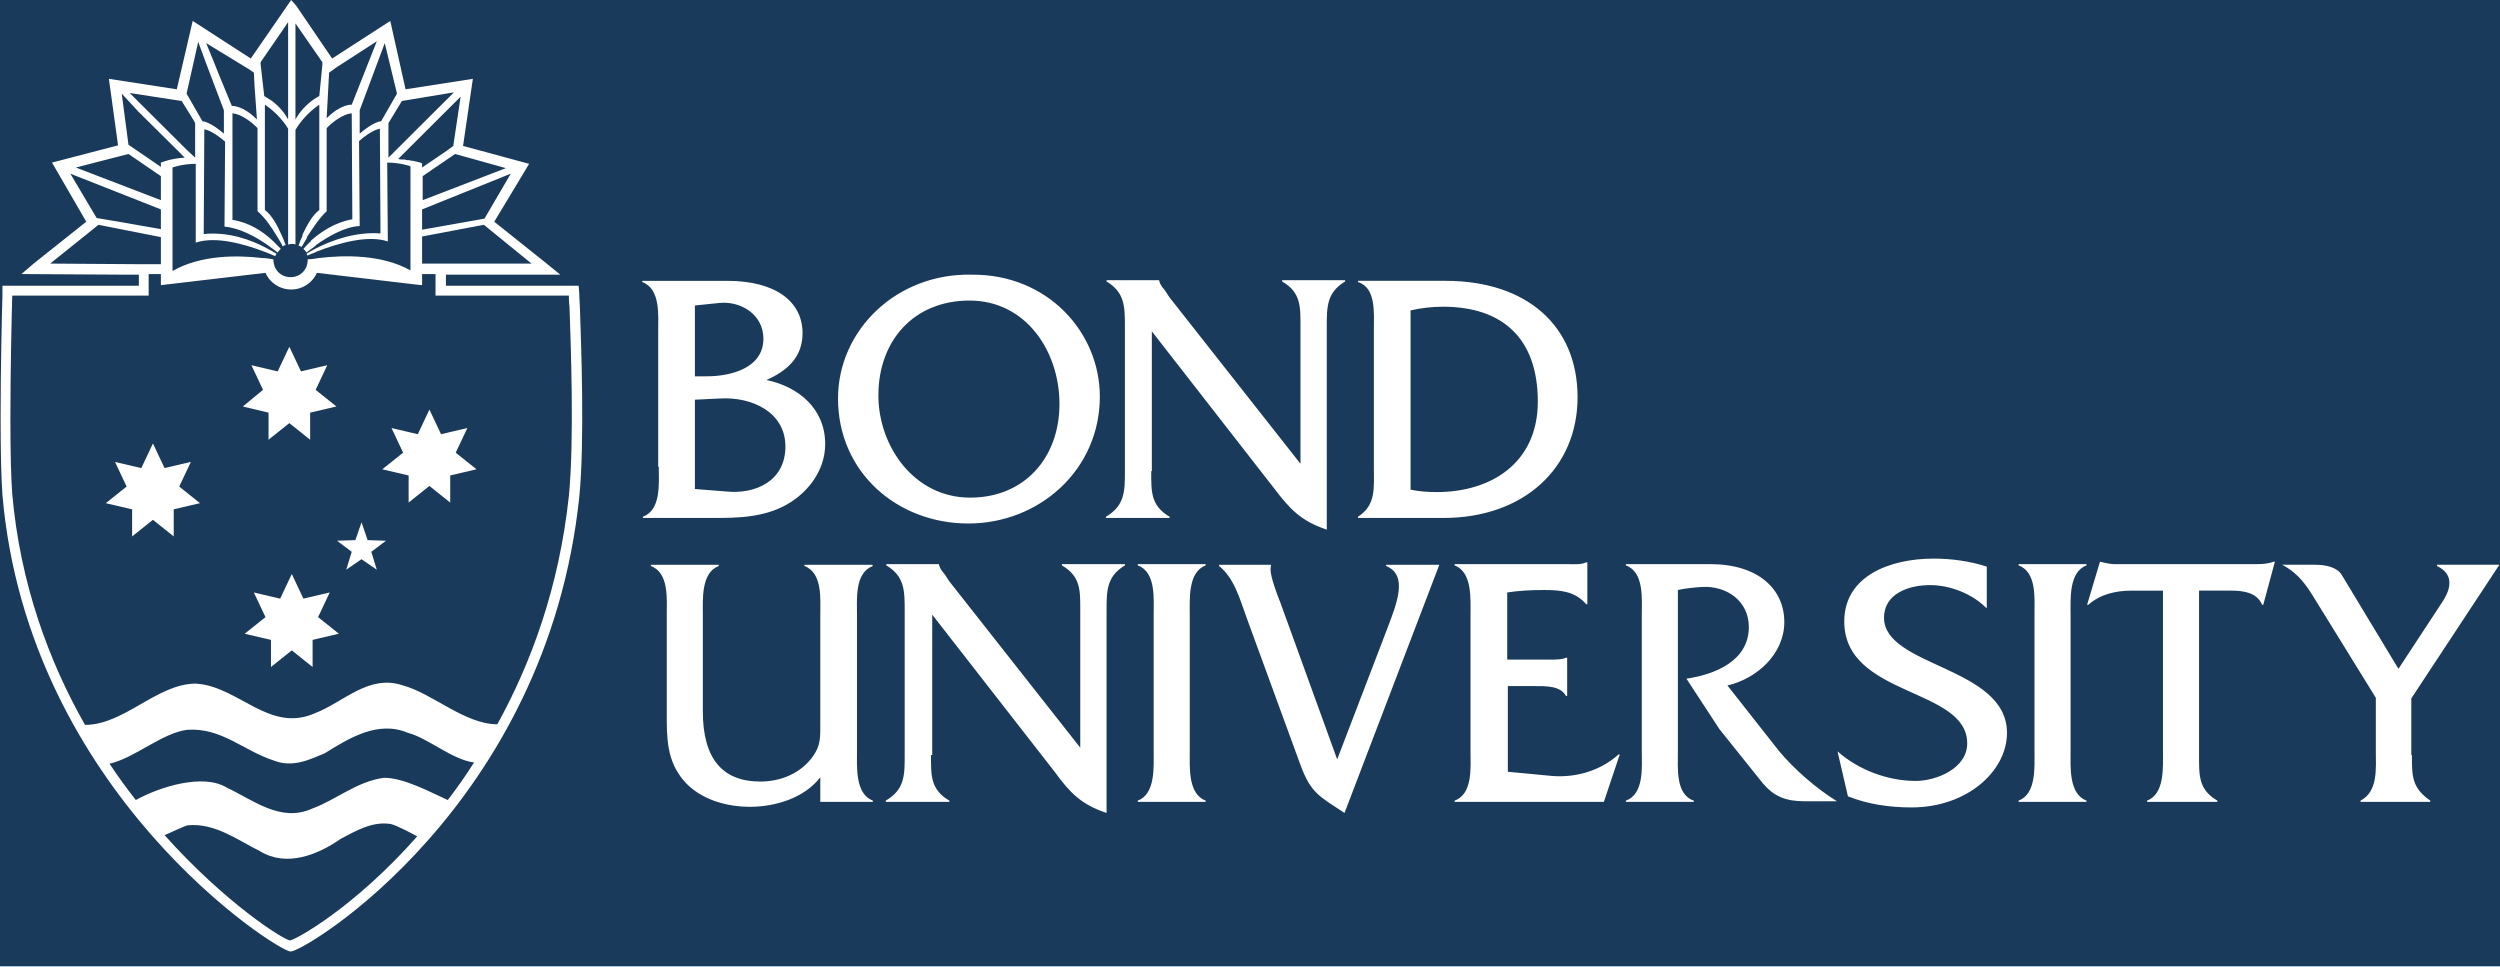
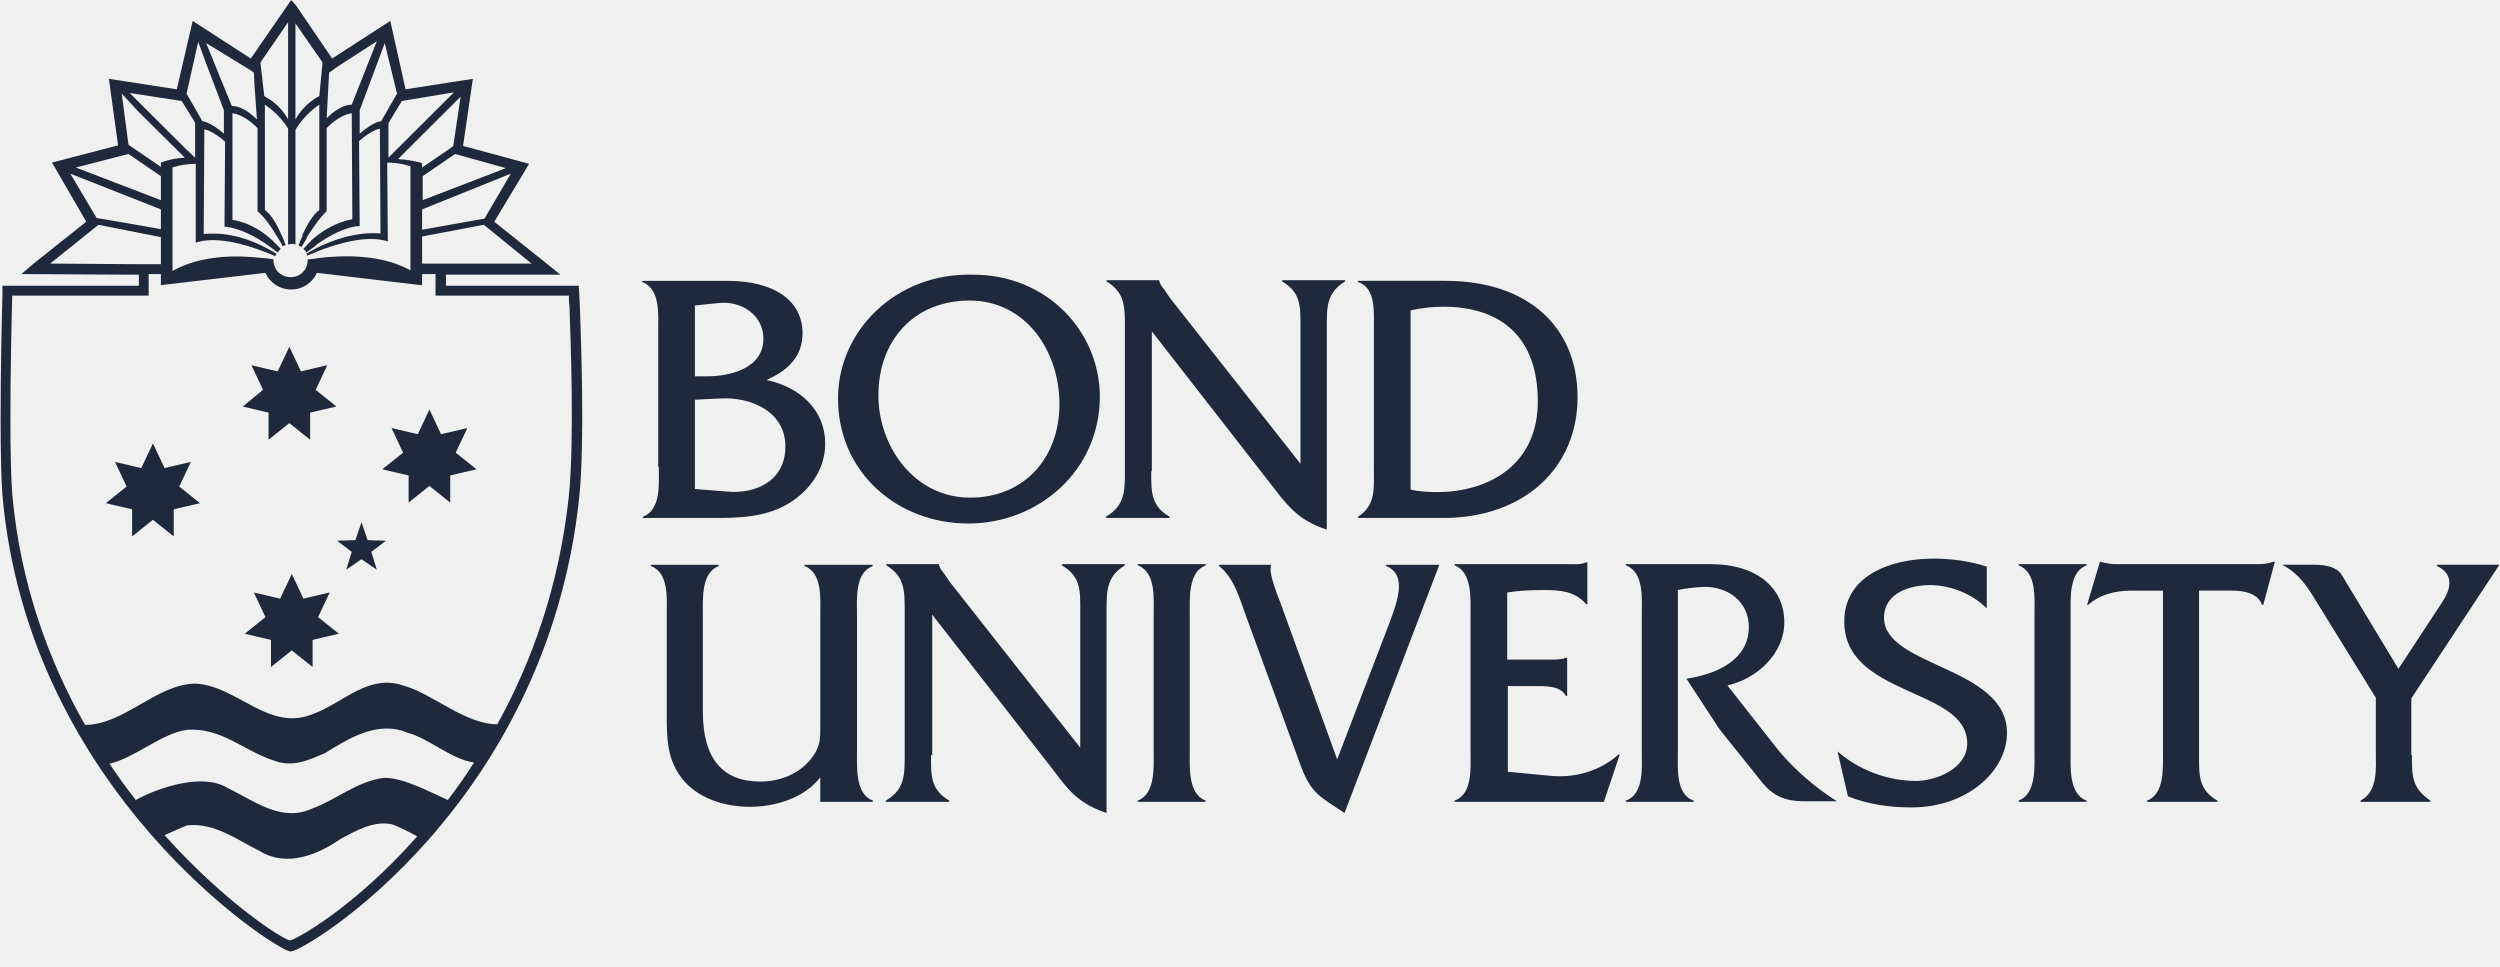
<svg xmlns="http://www.w3.org/2000/svg" viewBox="0 0 163 63">
-   <rect width="163" height="63" fill="#1a3a5c" />
-   <g fill="#fff" fill-rule="nonzero">
+   <g fill="#1E293B" fill-rule="nonzero">
    <path d="M45.307 24.535v-4.618l1.555-.16c1.396-.161 2.912.722 2.912 2.328 0 1.928-2.154 2.45-3.67 2.45h-.797Zm-2.353 5.903c0 1.084.16 2.81-1.037 3.252v.08h3.829c1.754 0 3.629.081 5.264-.722 1.556-.763 2.792-2.289 2.792-4.096 0-2.289-1.715-3.734-3.829-4.176 1.356-.602 2.353-1.486 2.353-3.052 0-2.088-1.794-3.413-4.905-3.413h-5.544v.08c1.196.442 1.037 2.169 1.037 3.213v8.834h.04Zm2.353 1.445v-5.822l1.635-.08c2.074-.12 4.267.883 4.267 3.132 0 2.248-1.954 3.132-3.868 2.931l-2.034-.16ZM63.373 17.91c-4.905-.121-8.734 3.613-8.734 8.07 0 4.82 3.869 8.152 8.495 8.152 4.626 0 8.575-3.493 8.575-8.272 0-4.216-3.43-7.99-8.336-7.95Zm-.16 1.686c3.67 0 5.864 3.293 5.864 6.746 0 3.494-2.274 6.104-5.823 6.104-3.67 0-5.983-3.373-5.983-6.666 0-3.574 2.314-6.184 5.943-6.184ZM75.06 30.719c0 1.325-.04 2.249 1.196 2.971v.08h-4.148v-.08c1.236-.722 1.236-1.686 1.236-2.971v-9.396c0-1.326 0-2.25-1.196-2.972v-.08h3.43v.04c.08.281.2.401.359.602l.319.482 8.535 10.842v-8.914c0-1.326.04-2.25-1.197-2.972v-.08h4.108v.08c-1.197.723-1.197 1.646-1.197 2.972v13.21c-1.674-.562-2.392-1.324-3.43-2.69L75.1 21.603v9.116h-.04ZM89.576 30.398c0 1.405.16 2.53-1.036 3.292v.08h5.583c5.225 0 8.734-3.252 8.734-7.87 0-4.658-3.31-7.59-8.614-7.59H88.54v.081c1.196.362 1.036 2.048 1.036 3.132v8.875Zm2.394-10.16a9.483 9.483 0 0 1 2.113-.24c3.909 0 6.182 2.087 6.182 6.183 0 4.056-3.11 5.903-6.58 5.903-.599 0-1.157-.04-1.716-.16V20.238ZM53.483 50.676c-1.037 1.365-2.952 1.928-4.587 1.928-1.555 0-3.19-.482-4.227-1.607-1.237-1.365-1.197-2.931-1.197-4.617v-6.265c0-1.044.16-2.77-1.037-3.212v-.08h4.427v.08c-1.157.441-1.037 2.168-1.037 3.212v6.264c0 3.133 1.316 4.578 3.749 4.578 1.316 0 2.632-.522 3.43-1.646.518-.723.479-1.285.479-2.128v-7.068c0-1.044.159-2.77-1.037-3.212v-.08h4.427l.04.08c-1.197.441-1.037 2.168-1.037 3.252v8.835c0 1.044-.12 2.77 1.036 3.212v.08h-3.43v-1.606ZM60.701 49.23c0 1.326-.04 2.25 1.197 2.972v.08H57.75v-.08c1.236-.723 1.236-1.646 1.236-2.971v-9.397c0-1.325 0-2.248-1.196-2.971v-.08h3.43v.04c.08.28.2.401.359.602l.319.482 8.535 10.842v-8.915c0-1.325.04-2.248-1.197-2.971v-.08h4.108v.08c-1.196.723-1.196 1.646-1.196 2.971v13.171c-1.675-.562-2.393-1.325-3.39-2.69l-7.977-10.24v9.155h-.08ZM75.219 40.115c0-1.084.16-2.81-1.037-3.252v-.08h4.427v.08c-1.157.441-1.037 2.168-1.037 3.252v8.875c0 1.044-.12 2.77 1.037 3.212v.08h-4.427v-.08c1.156-.442 1.037-2.168 1.037-3.212v-8.875ZM90.414 41.079c.638-1.687 1.435-3.574-.04-4.176v-.08h3.47l-6.182 16.182c-1.635-1.084-2.194-1.285-2.872-3.132l-3.51-9.597c-.438-1.205-.797-2.57-1.794-3.373v-.08h3.39l-.04.28c0 .523.439 1.687.638 2.169l3.71 10.24 3.23-8.433ZM98.27 50.315l2.952.28c1.555.121 3.151-.36 4.307-1.405h.08l-1.037 3.092h-9.731v-.08c1.196-.442 1.037-2.168 1.037-3.212v-8.875c0-1.084.12-2.81-1.037-3.252v-.08h7.458c.399 0 .797.04 1.117-.121h.079v2.73h-.079c-.718-.843-1.676-.923-2.752-.923-.838 0-1.636.04-2.393.16v4.378h2.791c.359 0 .758 0 1.037-.121h.08v2.49h-.08c-.359-.683-1.356-.643-2.073-.643h-1.715v5.582h-.04ZM111.512 36.782c3.15 0 4.825 1.647 4.825 3.775 0 2.088-1.794 3.694-3.709 4.136l3.35 4.256c.998 1.205 2.433 2.45 3.789 3.293h-2.113c-1.237 0-1.995-.321-2.712-1.164l-2.832-3.534-2.154-3.293c1.875-.28 4.068-1.164 4.068-3.373 0-1.686-1.436-2.69-3.031-2.61-.558.04-1.037.08-1.595.2V48.99c0 1.084-.16 2.81 1.037 3.212v.08h-4.427v-.08c1.196-.442 1.037-2.168 1.037-3.212v-8.875c0-1.084.159-2.81-1.037-3.252v-.08h5.504ZM129.499 39.633c-.918-.923-2.353-1.485-3.67-1.485-1.316 0-2.991.522-2.991 2.128 0 3.212 8.017 3.172 8.017 7.509 0 2.49-2.593 4.859-6.222 4.859-1.436 0-2.832-.201-4.148-.723l-.678-2.931c1.356 1.204 3.271 1.927 5.105 1.927 1.316 0 3.35-.803 3.35-2.45 0-3.654-8.016-3.011-8.016-7.95 0-2.972 2.991-4.096 5.823-4.096 1.156 0 2.353.16 3.469.522v2.69h-.039ZM132.649 40.115c0-1.084.16-2.81-1.037-3.252v-.08h4.427v.08c-1.156.441-1.037 2.168-1.037 3.252v8.875c0 1.044-.119 2.77 1.037 3.212v.08h-4.427v-.08c1.157-.442 1.037-2.168 1.037-3.212v-8.875ZM143.378 49.23c0 1.326-.04 2.25 1.196 2.972v.08h-4.586v-.08c1.156-.442 1.037-2.168 1.037-3.212V38.51h-2.074c-.997 0-2.034.24-2.792.923h-.08l.838-2.811s.598.16.957.16H147.166c.399 0 .758-.04 1.077-.16h.08l-.758 2.81h-.079c-.32-.803-1.237-.923-1.995-.923h-2.113v10.722ZM157.257 49.23c0 1.406 0 2.129 1.196 2.972v.08h-4.546v-.08c1.156-.602.997-2.128.997-3.212v-3.494l-3.869-6.264c-.638-1.044-1.117-1.807-2.233-2.41h2.114c.757 0 1.435.161 1.754.643l3.709 6.144 2.872-4.377c.399-.602.917-1.727-.359-2.33v-.08h4.068l-5.743 8.714v3.694h.04ZM19.982 16.464c.16-.12.359-.281.598-.442-.08-.12-.16-.24-.28-.321-.198.16-.358.361-.518.522.08.08.16.16.2.24Zm-.32-.362.36-.602c-.08-.04-.2-.12-.28-.16-.12.24-.199.441-.279.682.08 0 .12.04.2.08Zm17.43 16.223c-.639 5.983-2.473 10.922-4.667 14.898-2.114 0-4.227-2.008-6.142-2.53-2.233-.763-3.868 1.084-5.743 1.807-2.991 1.325-4.985-1.767-7.777-1.928-2.512 0-4.666 2.691-7.219 2.691-2.353-4.136-4.227-9.196-4.746-15.058-.08-1.044-.12-2.73-.12-4.94 0-3.172.08-6.585.12-7.99h8.895V17.869h.797v.723l6.82-.803a1.81 1.81 0 0 0 1.675 1.084 1.81 1.81 0 0 0 1.675-1.084l6.46.763.4.04v-.723h.877v1.406h8.694c0 .16 0 .401.04.722.08 2.33.32 8.714-.04 12.328Zm-7.897 19.837c-1.077-.482-2.912-1.486-4.188-1.446-1.755.241-3.11 1.446-4.666 2.008-2.034.924-3.829-.562-5.544-1.365-1.555-.964-4.427-.04-5.942.803a35.9 35.9 0 0 1-1.715-2.37c1.635-.36 3.43-2.007 5.065-2.208 2.233-.16 3.669 1.365 5.663 2.008 1.236.482 2.353-.08 3.31-.482 1.556-.964 3.47-2.168 5.424-1.325 1.276.321 2.912 1.767 4.308 1.927a32.319 32.319 0 0 1-1.715 2.45Zm-10.29 9.155c-.479-.08-4.228-2.45-8.176-6.866.399-.16 1.197-.562 1.516-.643 1.794-.16 3.23.964 4.706 1.687 1.755 1.084 3.828.2 5.264-.803.997-.522 2.074-1.165 3.27-.964.36.08 1.357.602 1.716.803-4.108 4.658-7.937 6.746-8.296 6.786ZM3.271 17.187l3.15-2.53 4.069.803v1.766H9.134l-5.863-.04Zm1.316-5.863 5.903 2.329v1.285l-2.752-.482-1.436-.241.16.241-.16-.241-1.715-2.891Zm-.16-.281.52-.12 3.429-.884 2.114 1.446v1.566l-4.188-1.607-1.356-.522-.518.12Zm4.587-3.775 2.672 2.65.36.362c-.878.04-1.556.321-1.556.321v.281l-.997-.682-1.117-.763-.439-3.333 1.077 1.164Zm2.832-.683.2.04-.2-.04.797 1.285.08.161v2.249l-.558-.522-3.71-3.695 3.39.522Zm1.077-3.854.518 1.405 1.157 3.052v1.526c-.878-.763-1.356-.803-1.356-.803h-.04l-1.037-1.807.758-3.373Zm3.15 1.686.2.12.279.201.04.803.16 2.25c-.878-.884-1.516-.884-1.636-.884l-.877-2.128-.32-.804-.478-1.164 2.632 1.606Zm1.994 11.003c.12.2.28.441.36.642.08-.04.119-.08.199-.08-.08-.2-.16-.442-.28-.683-.279-.642-.637-1.285-1.076-1.606V6.826s.917.563 1.515 1.566v7.55c.08 0 .16-.04.2-.04.08 0 .2 0 .279.04v-7.47c.598-1.043 1.555-1.646 1.555-1.646v6.867c-.438.321-.797.964-1.116 1.646.12.04.199.08.279.161.399-.602.837-1.285 1.316-1.727v-5.42c.957-.964 1.635-.964 1.635-.964l.04 6.906c-1.117.201-2.034.803-2.712 1.406.08.08.2.2.28.321.837-.602 1.953-1.245 2.91-1.285l-.04-5.541c.878-.763 1.357-.804 1.357-.804l.04 6.827c-1.636-.12-3.151.442-4.188.964-.24.12-.439.24-.638.361.04.04.04.08.04.12.2-.08.438-.16.678-.28 1.356-.523 3.27-1.085 4.586-.643l-.04-5.14c.878 0 1.516.241 1.516.241v6.786c-1.875-1.044-4.308-1.004-5.983-.803-.239.04-.478.08-.717.08v.04c0 .161-.04.322-.08.442a1.1 1.1 0 0 1-1.037.683 1.1 1.1 0 0 1-1.037-.683c-.04-.12-.08-.28-.08-.441v-.04c-.24-.04-.478-.08-.718-.08-1.675-.202-4.028-.202-5.862.842v-6.746s.638-.24 1.515-.24v5.14c1.276-.442 3.15.08 4.507.602.24.08.478.2.678.28 0-.04.04-.08.08-.16-.2-.12-.4-.24-.639-.361-1.037-.563-2.512-1.085-4.107-.924l.04-6.826s.478.04 1.355.803l-.04 5.541c.958.08 2.035.643 2.872 1.245.2.16.399.281.598.442.04-.08.12-.16.2-.241l-.519-.522c-.638-.603-1.555-1.205-2.632-1.366V7.39s.678 0 1.635.963v5.421c.479.402.918 1.044 1.276 1.647ZM16.991 4.056l1.794-2.61V7.79a3.687 3.687 0 0 0-.997-1.164c-.08-.08-.16-.12-.239-.161-.2-.12-.32-.2-.32-.2l-.238-2.089v-.12Zm4.028 0v.16l-.2 2.048s-.957.442-1.555 1.526V1.526l1.755 2.53Zm.439.682.279-.2.16-.12 2.671-1.728-1.635 4.136c-.04 0-.718-.04-1.635.884l.16-2.972Zm4.426 1.366L24.847 7.91h-.04s-.478.04-1.355.803V7.188l1.635-4.377.797 3.293Zm3.71-.08-4.268 4.256V8.03l.877-1.446 3.39-.562Zm-.04 3.493-.44.321-1.594 1.084v-.28h-.04c-.04-.041-.2-.081-.4-.121-.079 0-.119-.04-.198-.04h-.04c-.08 0-.12-.04-.2-.04h-.08c-.08 0-.12-.04-.199-.04h-.08c-.12 0-.2 0-.319-.04l4.068-4.057-.478 3.213Zm3.43 1.445-5.425 2.088v-1.566l2.114-1.445 3.31.923Zm-1.396 3.293-4.068.723v-1.325l5.783-2.33-1.715 2.932Zm3.07 2.931H27.52V15.42l4.028-.763 3.11 2.53Zm3.151 2.852c-.04-.563-.04-.884-.04-.884l-.04-.522h-8.654v-.723h7.458l-.837-.682-3.47-2.771 2.273-3.775-3.11-.843-1.197-.321.638-4.377-4.387.683-.997-4.458-3.79 2.45L19.305.36 18.984 0l-2.632 3.815-3.788-2.45-1.037 4.458L7.1 5.14l.598 4.337L3.391 10.6l2.233 3.855-3.43 2.73-.797.683 6.66.04h.997v.723H.16v.602c-.04 1.326-.12 4.82-.12 8.031 0 2.25.04 3.936.12 5.02C1.835 51.68 18.107 62.04 18.945 62.04c.957 0 16.71-9.517 18.824-29.635.36-3.614.12-10.038.04-12.367ZM23.571 34.052l-.399 1.164-1.196.04.957.723-.359 1.165.997-.683.997.683-.359-1.165.957-.722-1.196-.04-.399-1.165Zm6.9-6.144-1.715.402-.758-1.607-.758 1.607-1.714-.402.757 1.606-1.356 1.084 1.715.402v1.767l1.356-1.084 1.356 1.084V31l1.715-.402-1.356-1.084.758-1.606Zm-8.974 10.721-1.715.402-.757-1.606-.758 1.606-1.715-.401.758 1.606-1.356 1.084 1.715.401v1.767l1.356-1.084 1.356 1.084v-1.767l1.715-.401-1.356-1.084.757-1.606Zm-9.053-8.512-1.715.401-.758-1.606-.757 1.606-1.715-.401.757 1.606L6.9 32.807l1.715.401v1.767l1.356-1.084 1.356 1.084v-1.767l1.715-.401-1.356-1.084.758-1.606Zm5.065-3.213v1.767l1.356-1.084 1.356 1.084v-1.767l1.715-.401-1.356-1.085.758-1.606-1.715.402-.758-1.606-.758 1.606-1.715-.402.758 1.606-1.316 1.085 1.675.401Z" />
  </g>
</svg>
